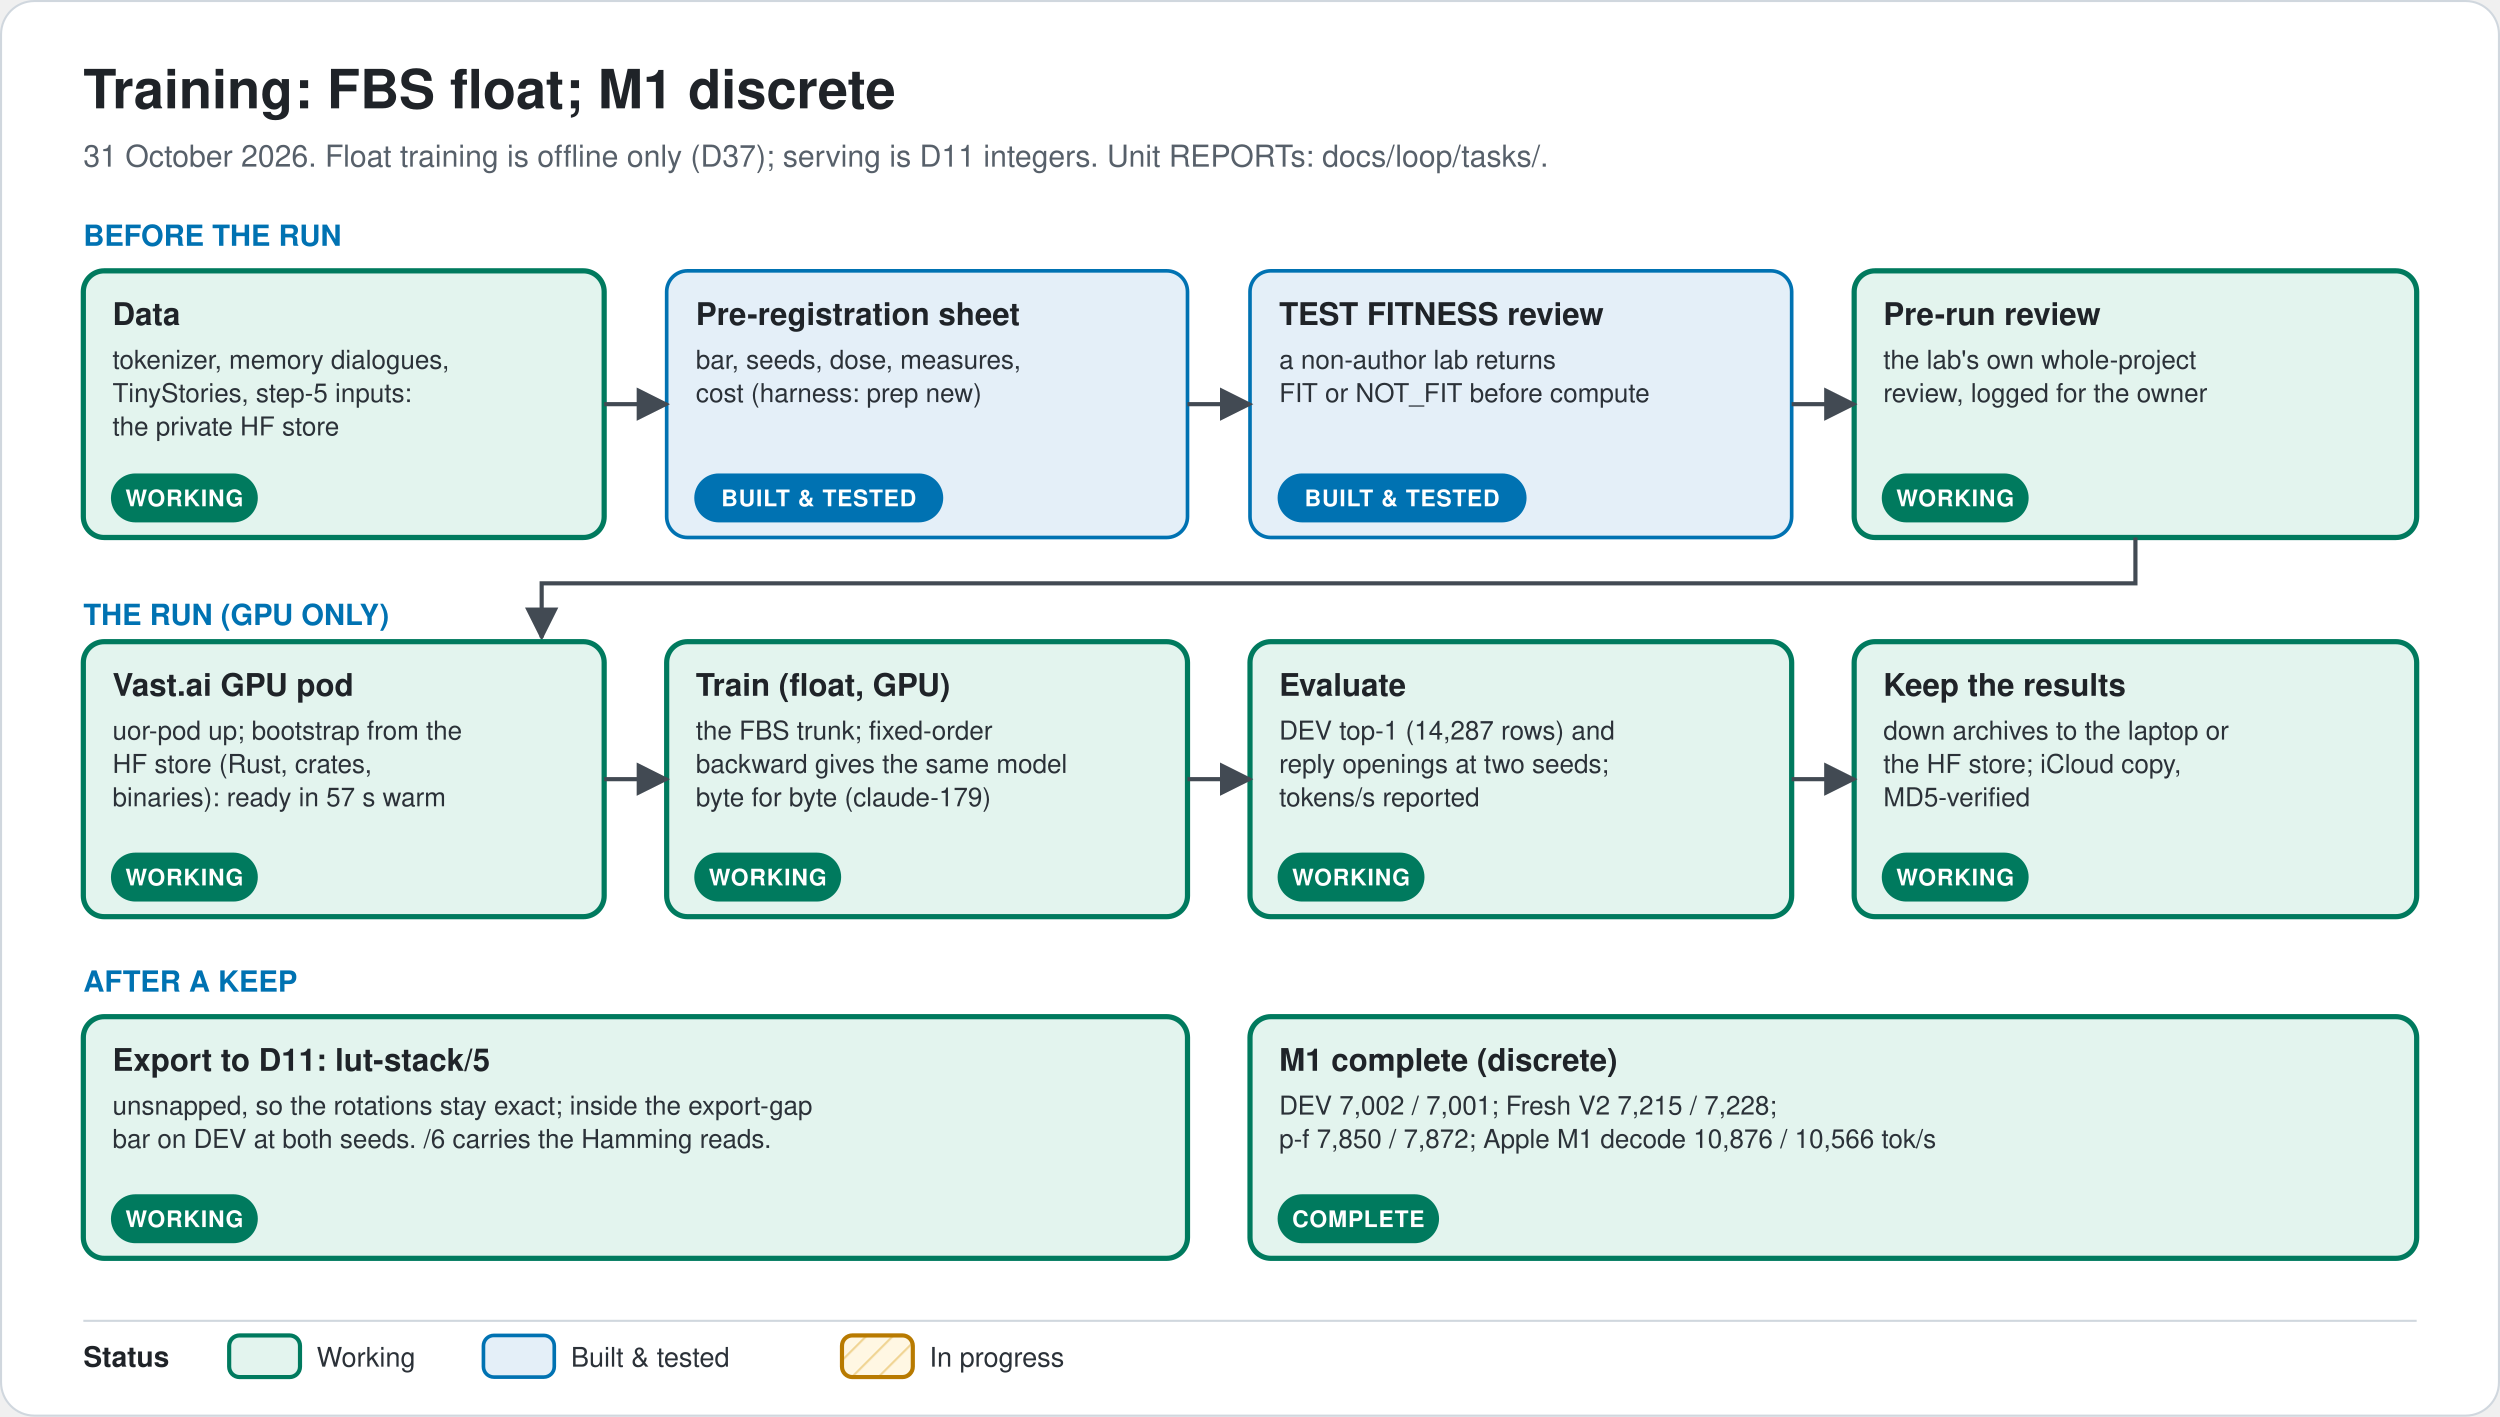
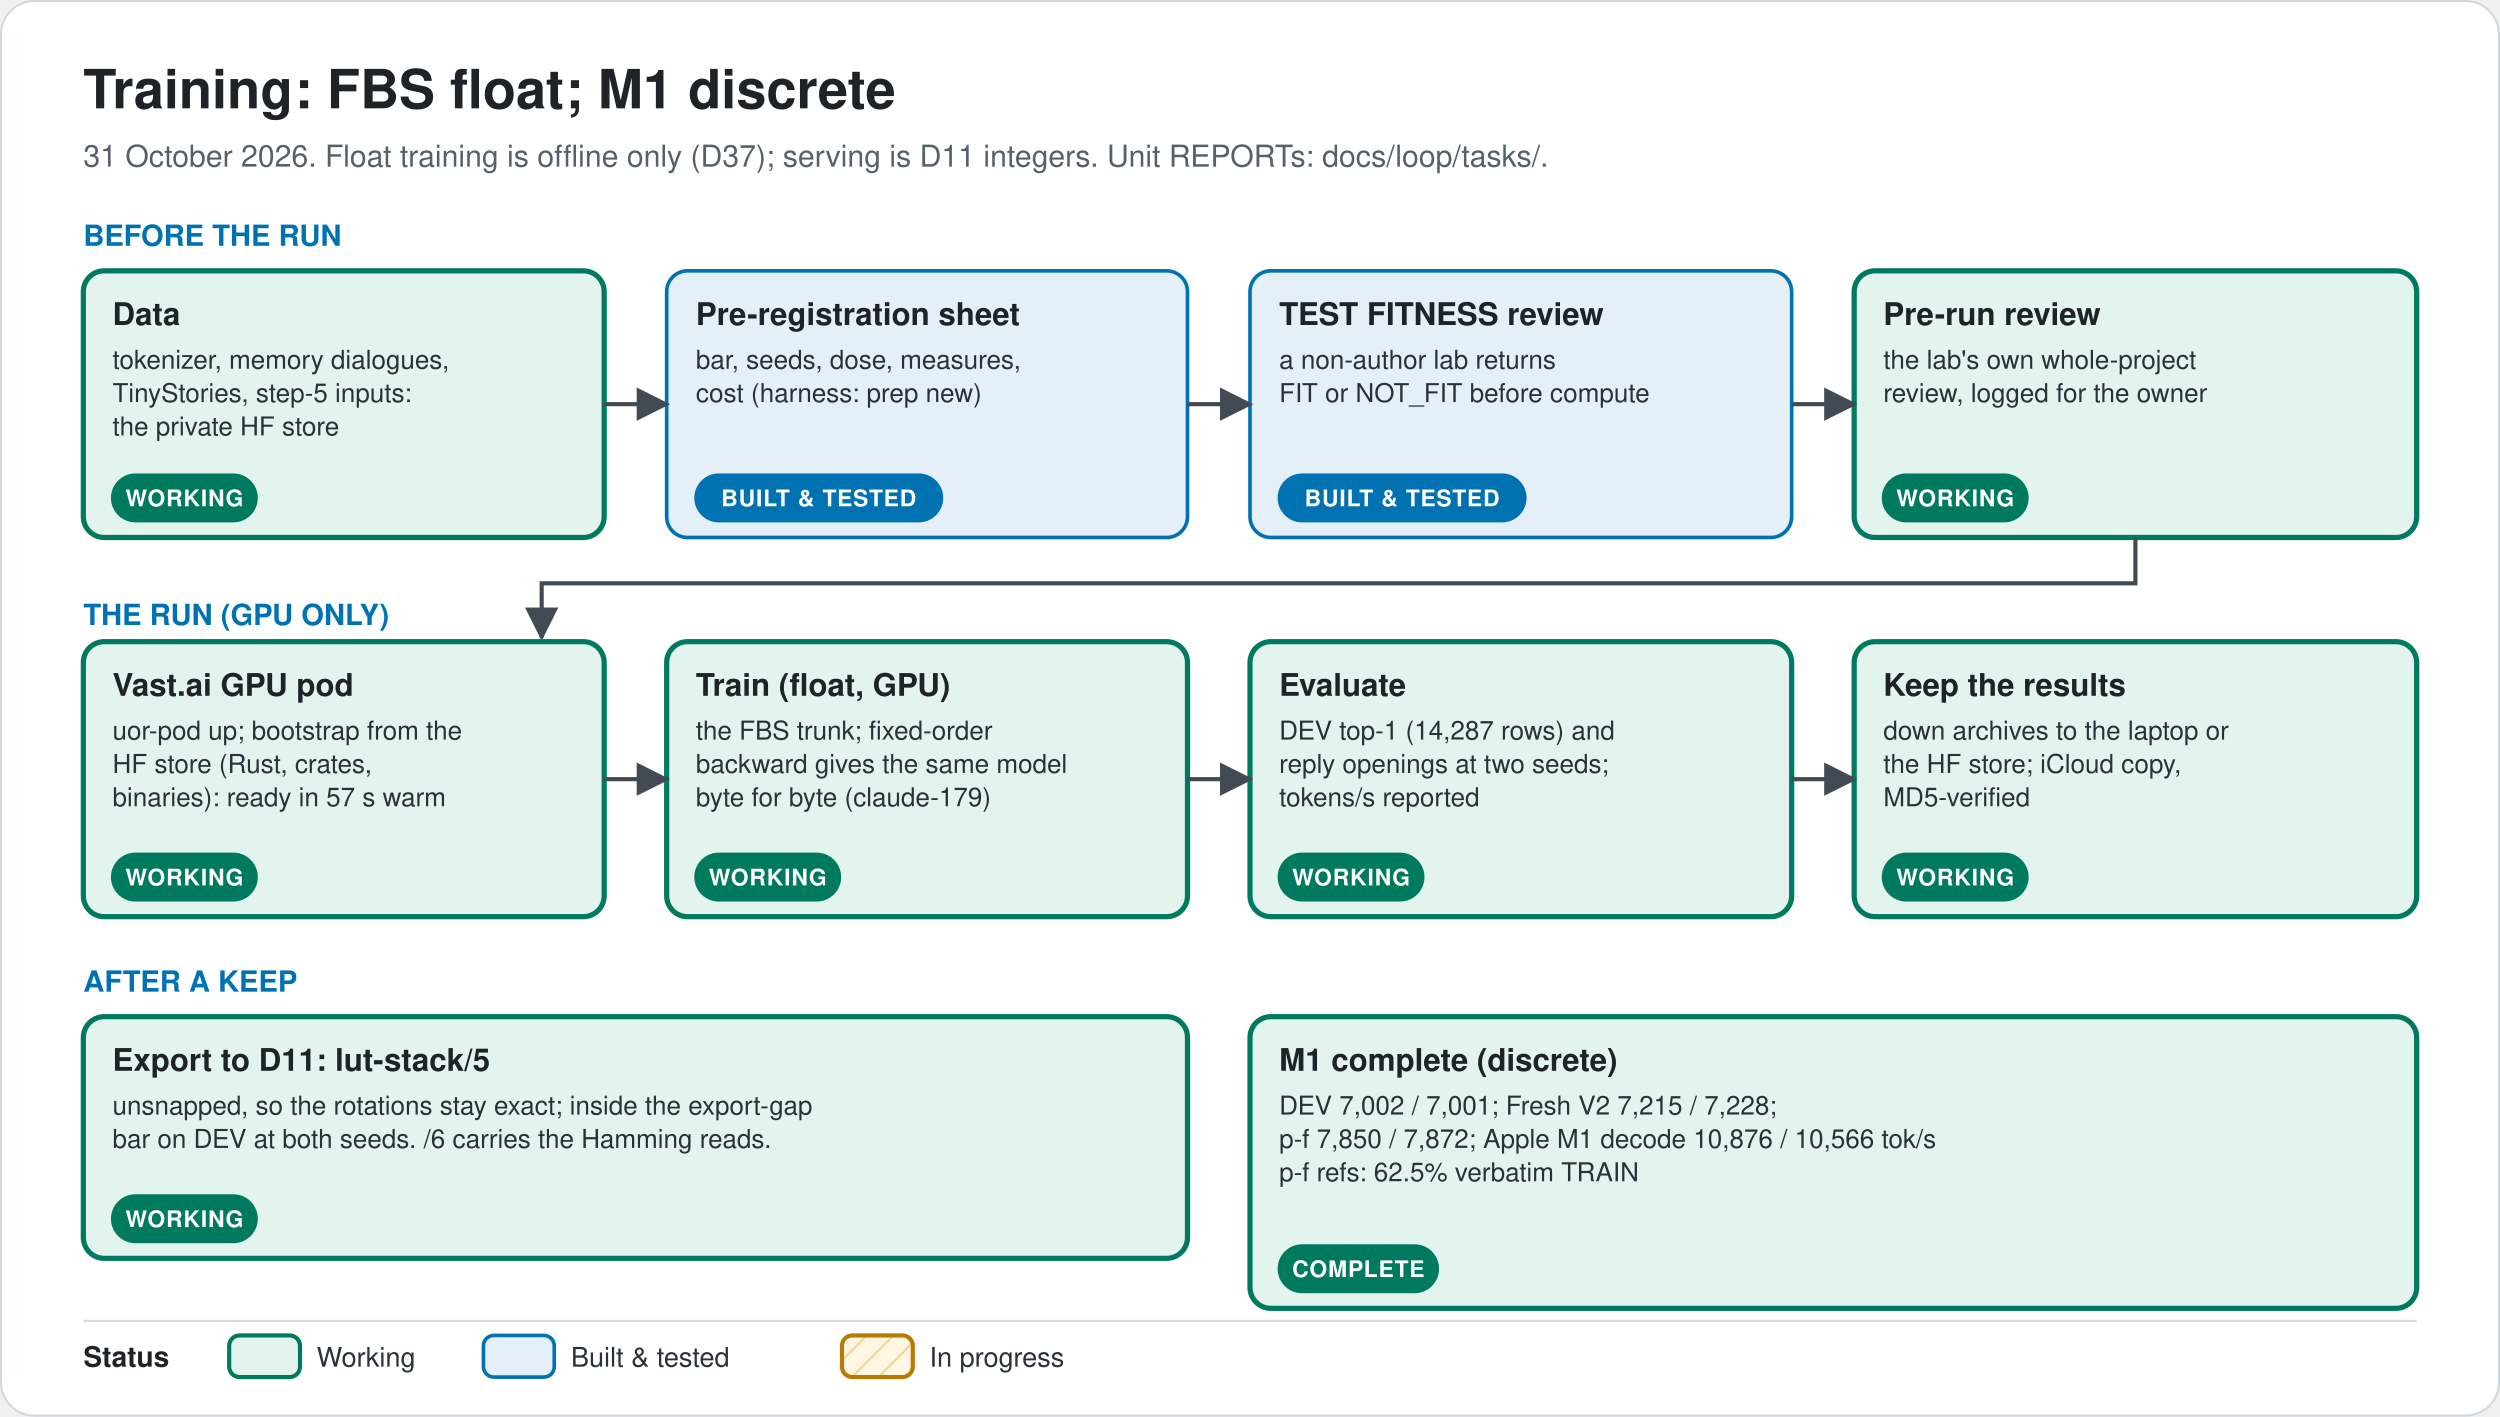
<svg xmlns="http://www.w3.org/2000/svg" viewBox="0 0 1200 680" width="1200" height="680" role="img" aria-labelledby="t d" font-family="-apple-system, BlinkMacSystemFont, 'Segoe UI', Helvetica, Arial, sans-serif">
  <defs>
    <marker id="ah" viewBox="0 0 10 10" refX="9" refY="5" markerWidth="8" markerHeight="8" orient="auto-start-reverse">
      <path d="M0,0 L10,5 L0,10 z" fill="#424A53" />
    </marker>
    <pattern id="hP" width="9" height="9" patternUnits="userSpaceOnUse" patternTransform="rotate(45)">
      <rect width="9" height="9" fill="#FFF7E3" />
      <line x1="0" y1="0" x2="0" y2="9" stroke="#F1D79A" stroke-width="2.2" />
    </pattern>
    <pattern id="hF" width="8" height="8" patternUnits="userSpaceOnUse">
      <rect width="8" height="8" fill="#F0F2F4" />
      <path d="M0,0 L8,8 M8,0 L0,8" stroke="#D3D8DD" stroke-width="1" />
    </pattern>
  </defs>
  <rect x="0.5" y="0.5" width="1199" height="679" rx="16" fill="#FFFFFF" stroke="#D0D7DE" stroke-width="1" />
  <text x="40" y="52" font-size="26" font-weight="700" fill="#1F2328" text-anchor="start">Training: FBS float; M1 discrete</text>
  <text x="40" y="80" font-size="14.5" font-weight="400" fill="#57606A" text-anchor="start">31 October 2026. Float training is offline only (D37); serving is D11 integers. Unit REPORTs: docs/loop/tasks/.</text>
  <text x="40" y="118" font-size="14" font-weight="700" fill="#0072B2" text-anchor="start">BEFORE THE RUN</text>
  <rect x="40" y="130" width="250" height="128" rx="10" fill="#E3F4EE" stroke="#007A5E" stroke-width="2.5" />
  <text x="54" y="156" font-size="15" font-weight="700" fill="#1F2328" text-anchor="start">Data</text>
  <text x="54" y="177" font-size="12.5" font-weight="400" fill="#2B3138" text-anchor="start">tokenizer, memory dialogues,</text>
  <text x="54" y="193" font-size="12.5" font-weight="400" fill="#2B3138" text-anchor="start">TinyStories, step-5 inputs:</text>
  <text x="54" y="209" font-size="12.5" font-weight="400" fill="#2B3138" text-anchor="start">the private HF store</text>
  <rect x="54" y="228" width="69" height="22" rx="11" fill="#007A5E" stroke="#007A5E" stroke-width="1.5" />
  <text x="88.5" y="243" font-size="11" font-weight="700" fill="#FFFFFF" text-anchor="middle" letter-spacing="0.4">WORKING</text>
  <rect x="320" y="130" width="250" height="128" rx="10" fill="#E4EFF8" stroke="#0072B2" stroke-width="1.75" />
  <text x="334" y="156" font-size="15" font-weight="700" fill="#1F2328" text-anchor="start">Pre-registration sheet</text>
  <text x="334" y="177" font-size="12.5" font-weight="400" fill="#2B3138" text-anchor="start">bar, seeds, dose, measures,</text>
  <text x="334" y="193" font-size="12.5" font-weight="400" fill="#2B3138" text-anchor="start">cost (harness: prep new)</text>
  <rect x="334" y="228" width="118" height="22" rx="11" fill="#0072B2" stroke="#0072B2" stroke-width="1.5" />
  <text x="393" y="243" font-size="11" font-weight="700" fill="#FFFFFF" text-anchor="middle" letter-spacing="0.4">BUILT &amp; TESTED</text>
  <rect x="600" y="130" width="260" height="128" rx="10" fill="#E4EFF8" stroke="#0072B2" stroke-width="1.75" />
  <text x="614" y="156" font-size="15" font-weight="700" fill="#1F2328" text-anchor="start">TEST FITNESS review</text>
  <text x="614" y="177" font-size="12.5" font-weight="400" fill="#2B3138" text-anchor="start">a non-author lab returns</text>
  <text x="614" y="193" font-size="12.5" font-weight="400" fill="#2B3138" text-anchor="start">FIT or NOT_FIT before compute</text>
  <rect x="614" y="228" width="118" height="22" rx="11" fill="#0072B2" stroke="#0072B2" stroke-width="1.5" />
  <text x="673" y="243" font-size="11" font-weight="700" fill="#FFFFFF" text-anchor="middle" letter-spacing="0.4">BUILT &amp; TESTED</text>
  <rect x="890" y="130" width="270" height="128" rx="10" fill="#E3F4EE" stroke="#007A5E" stroke-width="2.5" />
  <text x="904" y="156" font-size="15" font-weight="700" fill="#1F2328" text-anchor="start">Pre-run review</text>
  <text x="904" y="177" font-size="12.5" font-weight="400" fill="#2B3138" text-anchor="start">the lab's own whole-project</text>
  <text x="904" y="193" font-size="12.5" font-weight="400" fill="#2B3138" text-anchor="start">review, logged for the owner</text>
  <rect x="904" y="228" width="69" height="22" rx="11" fill="#007A5E" stroke="#007A5E" stroke-width="1.5" />
  <text x="938.5" y="243" font-size="11" font-weight="700" fill="#FFFFFF" text-anchor="middle" letter-spacing="0.4">WORKING</text>
  <path d="M290,194 L320,194" fill="none" stroke="#424A53" stroke-width="2" marker-end="url(#ah)" />
  <path d="M570,194 L600,194" fill="none" stroke="#424A53" stroke-width="2" marker-end="url(#ah)" />
  <path d="M860,194 L890,194" fill="none" stroke="#424A53" stroke-width="2" marker-end="url(#ah)" />
  <path d="M1025,258 L1025,280 L260,280 L260,306" fill="none" stroke="#424A53" stroke-width="2" marker-end="url(#ah)" />
  <text x="40" y="300" font-size="14" font-weight="700" fill="#0072B2" text-anchor="start">THE RUN (GPU ONLY)</text>
  <rect x="40" y="308" width="250" height="132" rx="10" fill="#E3F4EE" stroke="#007A5E" stroke-width="2.5" />
  <text x="54" y="334" font-size="15" font-weight="700" fill="#1F2328" text-anchor="start">Vast.ai GPU pod</text>
  <text x="54" y="355" font-size="12.5" font-weight="400" fill="#2B3138" text-anchor="start">uor-pod up; bootstrap from the</text>
  <text x="54" y="371" font-size="12.5" font-weight="400" fill="#2B3138" text-anchor="start">HF store (Rust, crates,</text>
  <text x="54" y="387" font-size="12.5" font-weight="400" fill="#2B3138" text-anchor="start">binaries): ready in 57 s warm</text>
  <rect x="54" y="410" width="69" height="22" rx="11" fill="#007A5E" stroke="#007A5E" stroke-width="1.5" />
  <text x="88.5" y="425" font-size="11" font-weight="700" fill="#FFFFFF" text-anchor="middle" letter-spacing="0.4">WORKING</text>
  <rect x="320" y="308" width="250" height="132" rx="10" fill="#E3F4EE" stroke="#007A5E" stroke-width="2.5" />
  <text x="334" y="334" font-size="15" font-weight="700" fill="#1F2328" text-anchor="start">Train (float, GPU)</text>
  <text x="334" y="355" font-size="12.5" font-weight="400" fill="#2B3138" text-anchor="start">the FBS trunk; fixed-order</text>
  <text x="334" y="371" font-size="12.5" font-weight="400" fill="#2B3138" text-anchor="start">backward gives the same model</text>
  <text x="334" y="387" font-size="12.5" font-weight="400" fill="#2B3138" text-anchor="start">byte for byte (claude-179)</text>
  <rect x="334" y="410" width="69" height="22" rx="11" fill="#007A5E" stroke="#007A5E" stroke-width="1.5" />
  <text x="368.5" y="425" font-size="11" font-weight="700" fill="#FFFFFF" text-anchor="middle" letter-spacing="0.4">WORKING</text>
  <rect x="600" y="308" width="260" height="132" rx="10" fill="#E3F4EE" stroke="#007A5E" stroke-width="2.5" />
  <text x="614" y="334" font-size="15" font-weight="700" fill="#1F2328" text-anchor="start">Evaluate</text>
  <text x="614" y="355" font-size="12.5" font-weight="400" fill="#2B3138" text-anchor="start">DEV top-1 (14,287 rows) and</text>
  <text x="614" y="371" font-size="12.5" font-weight="400" fill="#2B3138" text-anchor="start">reply openings at two seeds;</text>
  <text x="614" y="387" font-size="12.5" font-weight="400" fill="#2B3138" text-anchor="start">tokens/s reported</text>
  <rect x="614" y="410" width="69" height="22" rx="11" fill="#007A5E" stroke="#007A5E" stroke-width="1.5" />
  <text x="648.5" y="425" font-size="11" font-weight="700" fill="#FFFFFF" text-anchor="middle" letter-spacing="0.4">WORKING</text>
  <rect x="890" y="308" width="270" height="132" rx="10" fill="#E3F4EE" stroke="#007A5E" stroke-width="2.5" />
  <text x="904" y="334" font-size="15" font-weight="700" fill="#1F2328" text-anchor="start">Keep the results</text>
  <text x="904" y="355" font-size="12.5" font-weight="400" fill="#2B3138" text-anchor="start">down archives to the laptop or</text>
  <text x="904" y="371" font-size="12.5" font-weight="400" fill="#2B3138" text-anchor="start">the HF store; iCloud copy,</text>
  <text x="904" y="387" font-size="12.5" font-weight="400" fill="#2B3138" text-anchor="start">MD5-verified</text>
  <rect x="904" y="410" width="69" height="22" rx="11" fill="#007A5E" stroke="#007A5E" stroke-width="1.5" />
  <text x="938.5" y="425" font-size="11" font-weight="700" fill="#FFFFFF" text-anchor="middle" letter-spacing="0.4">WORKING</text>
  <path d="M290,374 L320,374" fill="none" stroke="#424A53" stroke-width="2" marker-end="url(#ah)" />
  <path d="M570,374 L600,374" fill="none" stroke="#424A53" stroke-width="2" marker-end="url(#ah)" />
  <path d="M860,374 L890,374" fill="none" stroke="#424A53" stroke-width="2" marker-end="url(#ah)" />
  <text x="40" y="476" font-size="14" font-weight="700" fill="#0072B2" text-anchor="start">AFTER A KEEP</text>
  <rect x="40" y="488" width="530" height="116" rx="10" fill="#E3F4EE" stroke="#007A5E" stroke-width="2.5" />
  <text x="54" y="514" font-size="15" font-weight="700" fill="#1F2328" text-anchor="start">Export to D11: lut-stack/5</text>
  <text x="54" y="535" font-size="12.5" font-weight="400" fill="#2B3138" text-anchor="start">unsnapped, so the rotations stay exact; inside the export-gap</text>
  <text x="54" y="551" font-size="12.5" font-weight="400" fill="#2B3138" text-anchor="start">bar on DEV at both seeds. /6 carries the Hamming reads.</text>
  <rect x="54" y="574" width="69" height="22" rx="11" fill="#007A5E" stroke="#007A5E" stroke-width="1.5" />
  <text x="88.5" y="589" font-size="11" font-weight="700" fill="#FFFFFF" text-anchor="middle" letter-spacing="0.4">WORKING</text>
-   <rect x="600" y="488" width="560" height="116" rx="10" fill="#E3F4EE" stroke="#007A5E" stroke-width="2.5" />
+   <rect x="600" y="488" width="560" height="140" rx="10" fill="#E3F4EE" stroke="#007A5E" stroke-width="2.5" />
  <text x="614" y="514" font-size="15" font-weight="700" fill="#1F2328" text-anchor="start">M1 complete (discrete)</text>
  <text x="614" y="535" font-size="12.5" font-weight="400" fill="#2B3138" text-anchor="start">DEV 7,002 / 7,001; Fresh V2 7,215 / 7,228;</text>
  <text x="614" y="551" font-size="12.5" font-weight="400" fill="#2B3138" text-anchor="start">p-f 7,850 / 7,872; Apple M1 decode 10,876 / 10,566 tok/s</text>
-   <rect x="614" y="574" width="76" height="22" rx="11" fill="#007A5E" stroke="#007A5E" stroke-width="1.5" />
-   <text x="652" y="589" font-size="11" font-weight="700" fill="#FFFFFF" text-anchor="middle" letter-spacing="0.4">COMPLETE</text>
+   <text x="614" y="567" font-size="12.5" font-weight="400" fill="#2B3138" text-anchor="start">p-f refs: 62.5% verbatim TRAIN</text>
+   <rect x="614" y="598" width="76" height="22" rx="11" fill="#007A5E" stroke="#007A5E" stroke-width="1.5" />
+   <text x="652" y="613" font-size="11" font-weight="700" fill="#FFFFFF" text-anchor="middle" letter-spacing="0.4">COMPLETE</text>
  <path d="M40,634 L1160,634" fill="none" stroke="#D0D7DE" stroke-width="1" />
  <text x="40" y="656" font-size="13.5" font-weight="700" fill="#1F2328" text-anchor="start">Status</text>
  <rect x="110" y="641" width="34" height="20" rx="5" fill="#E3F4EE" stroke="#007A5E" stroke-width="2" />
  <text x="152" y="656" font-size="13" font-weight="400" fill="#2B3138" text-anchor="start">Working</text>
  <rect x="232.05" y="641" width="34" height="20" rx="5" fill="#E4EFF8" stroke="#0072B2" stroke-width="1.75" />
  <text x="274.05" y="656" font-size="13" font-weight="400" fill="#2B3138" text-anchor="start">Built &amp; tested</text>
  <rect x="404.15" y="641" width="34" height="20" rx="5" fill="url(#hP)" stroke="#B87A00" stroke-width="2" />
  <text x="446.15" y="656" font-size="13" font-weight="400" fill="#2B3138" text-anchor="start">In progress</text>
</svg>
